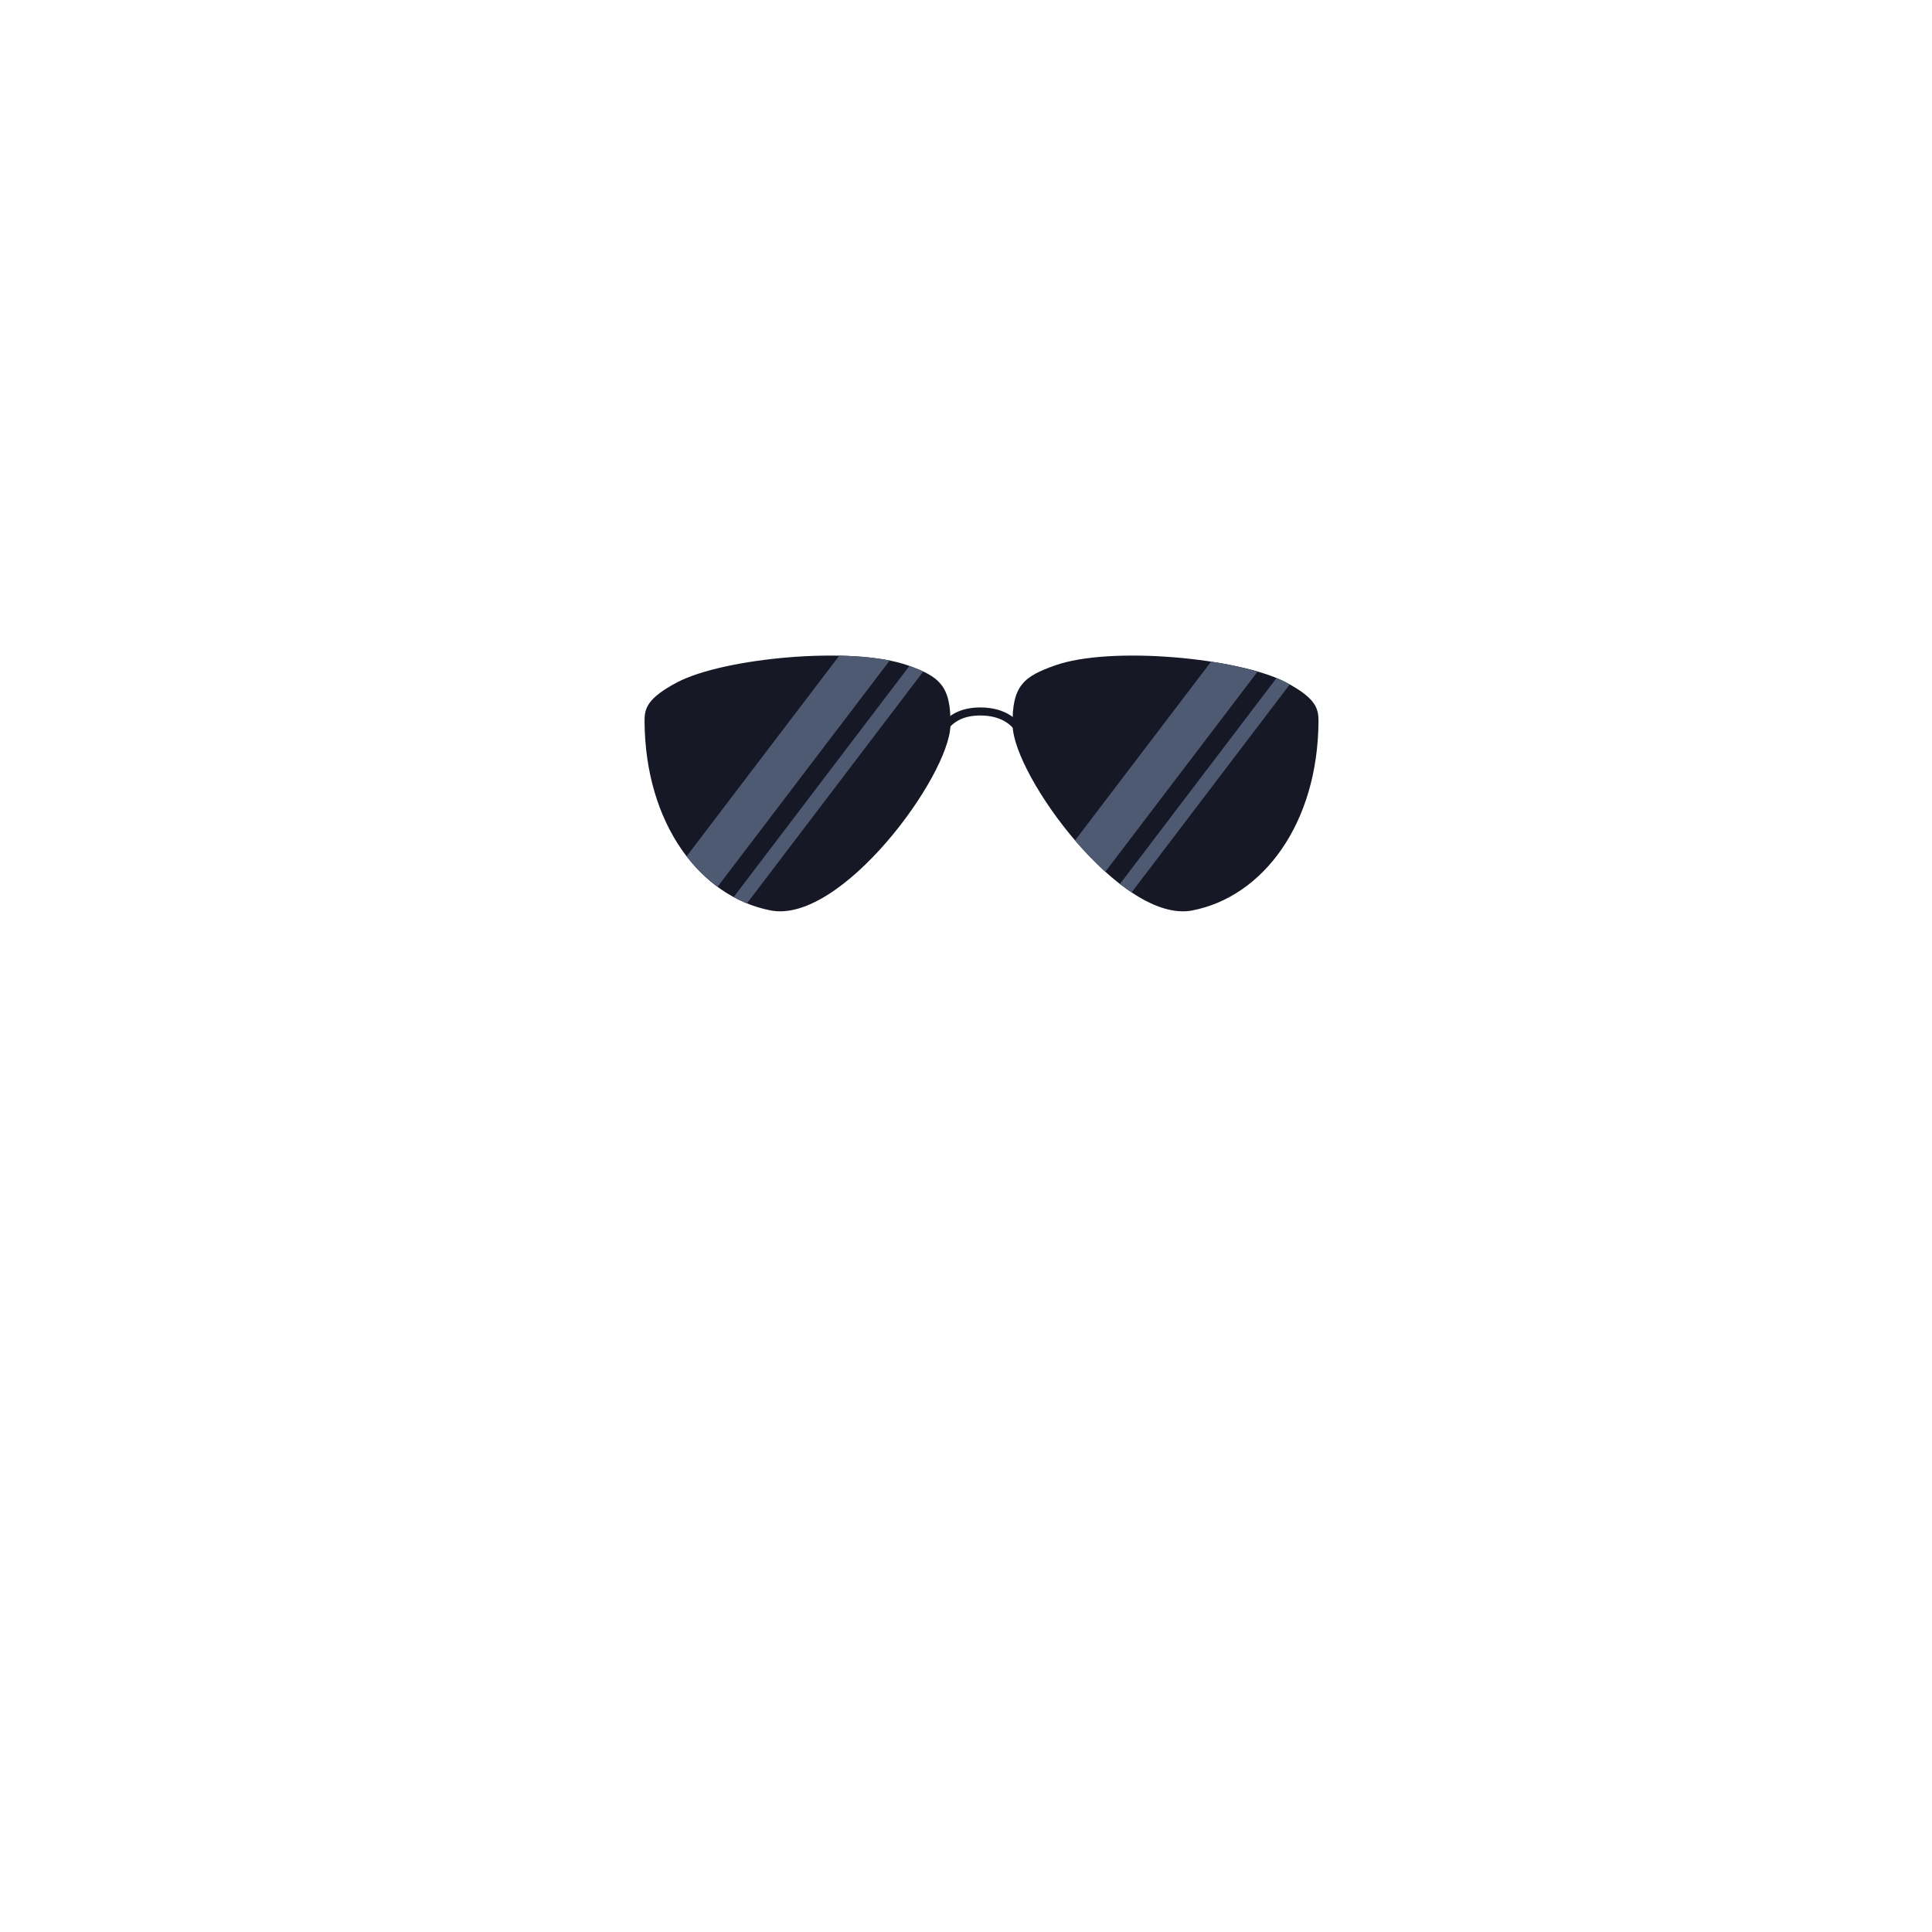
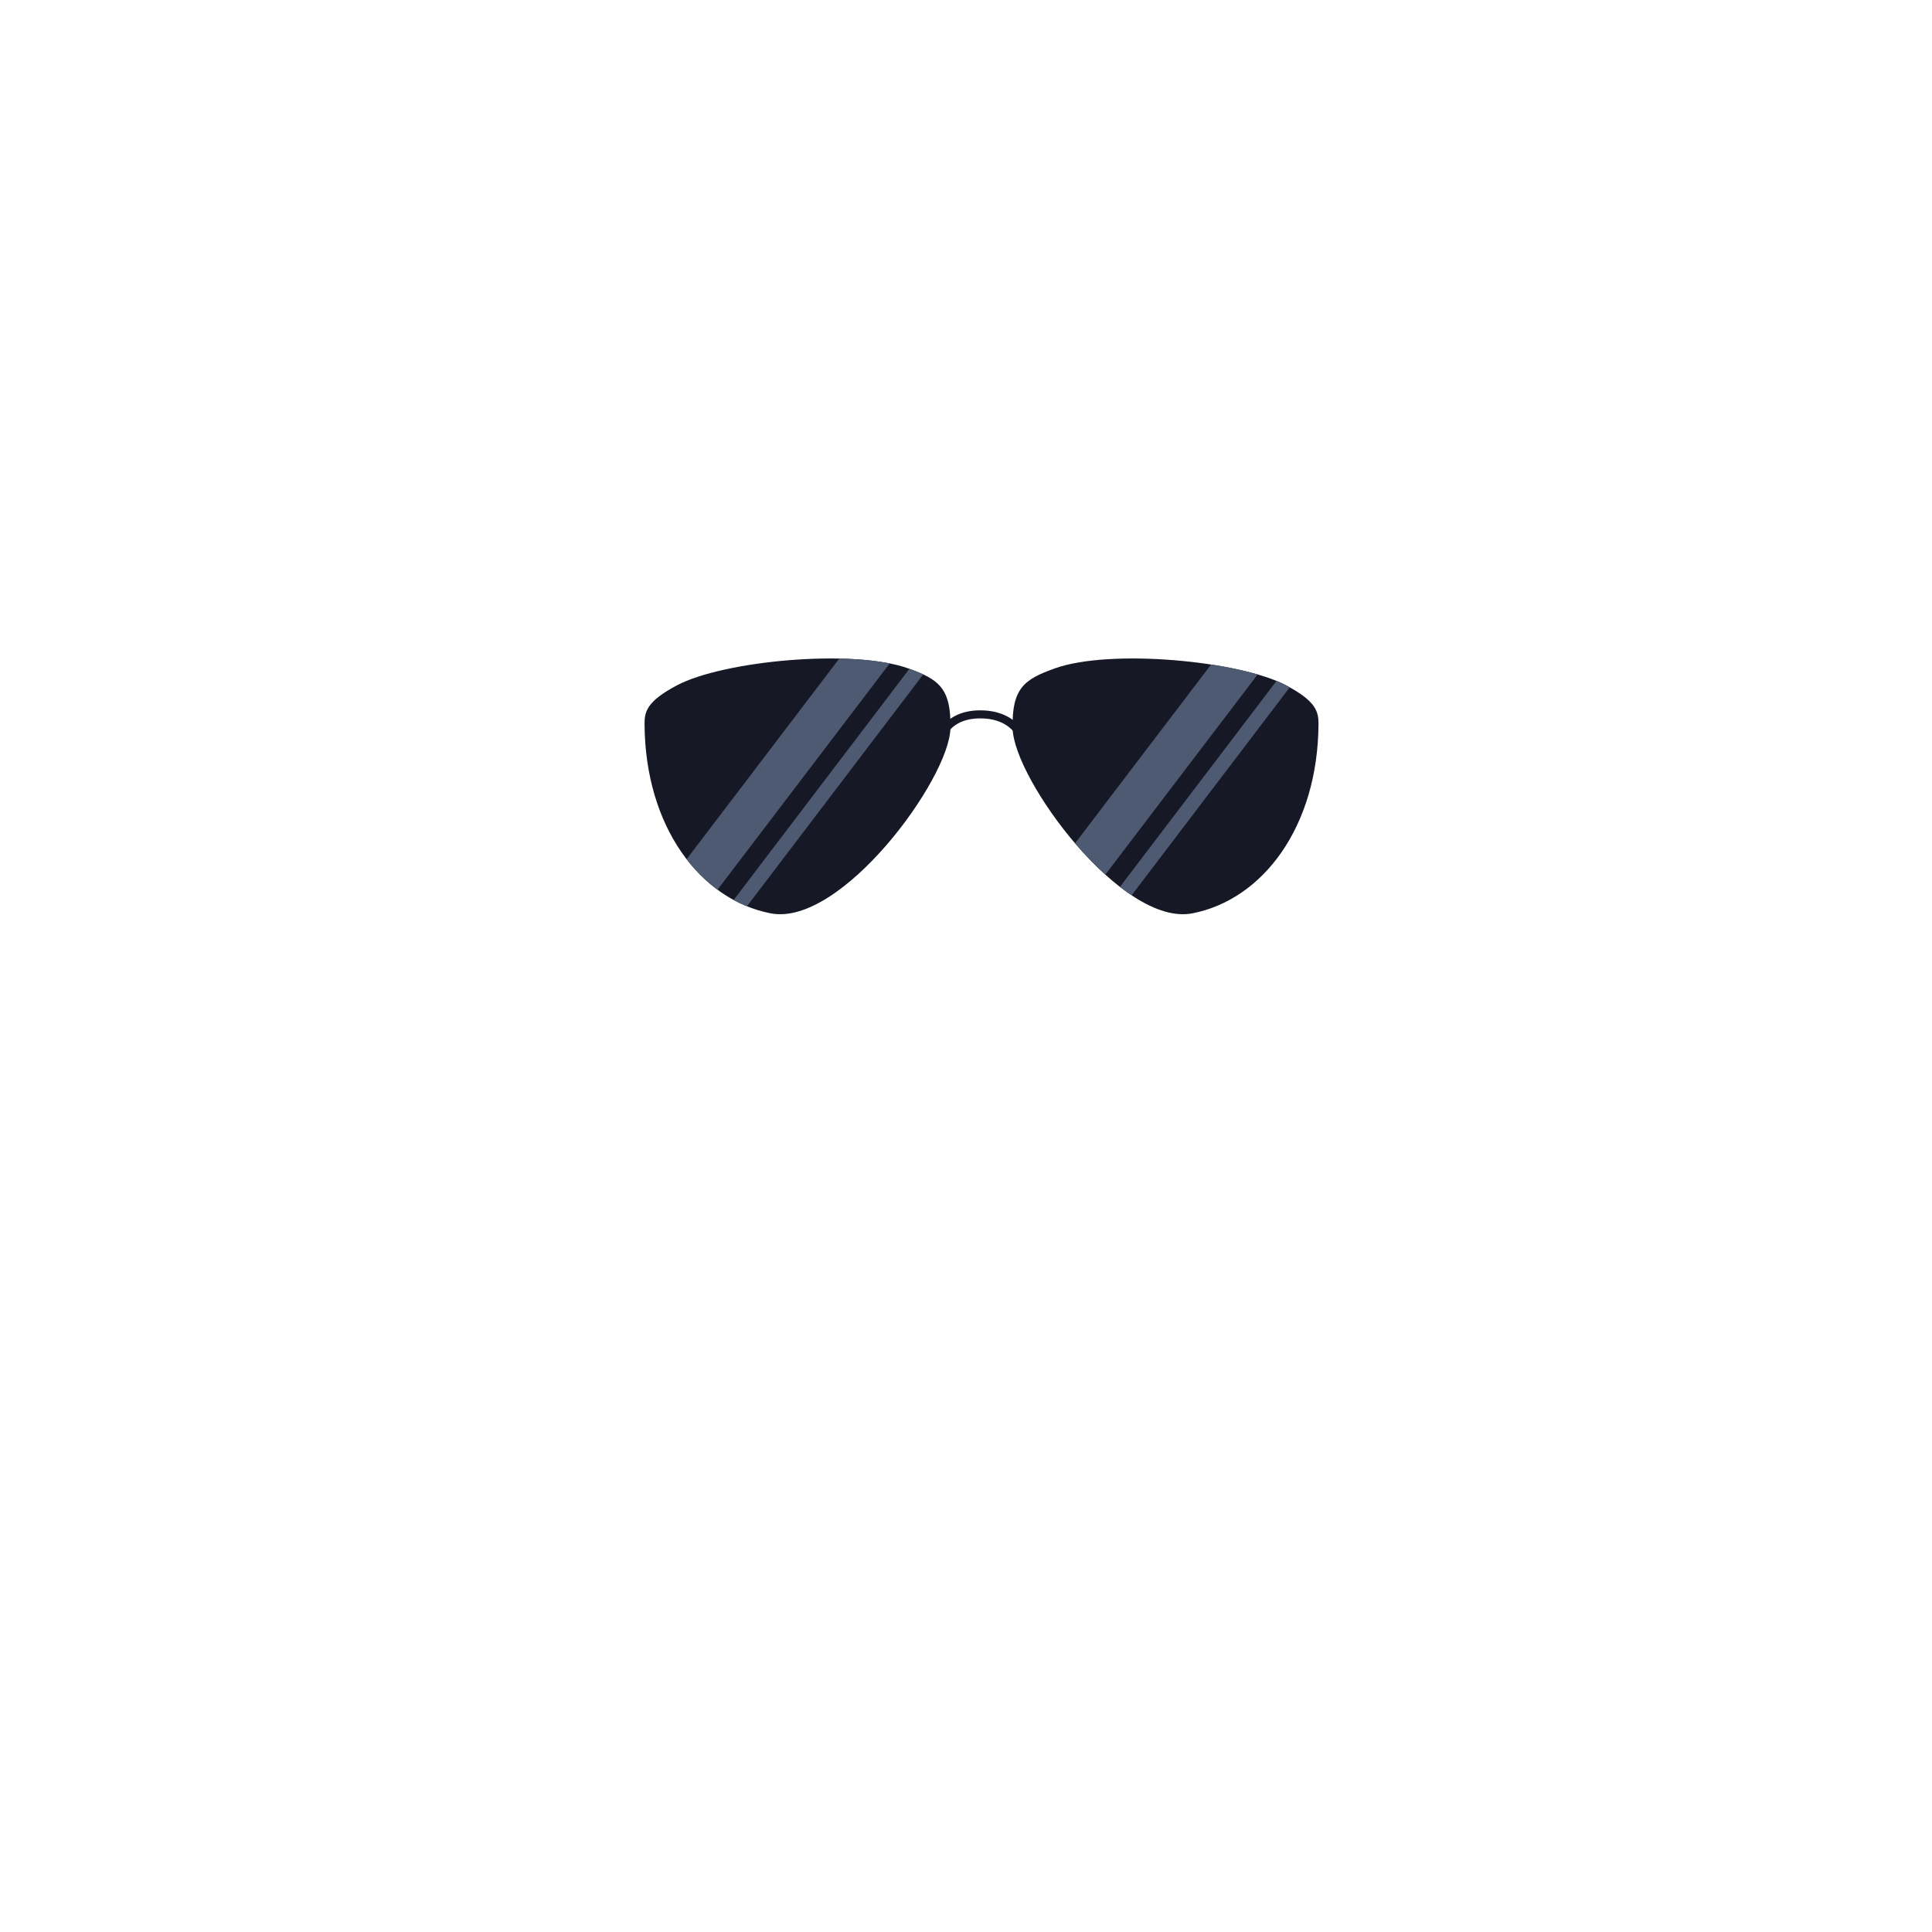
<svg xmlns="http://www.w3.org/2000/svg" viewBox="0 0 2000 2000" fill-rule="evenodd" clip-rule="evenodd" stroke-miterlimit="10">
-   <path d="M970.748 768.797s4.342-32.292 43.967-32.292 46.141 30.517 46.141 30.517" fill="none" stroke="#161826" stroke-width="8.333" />
-   <path d="M1364.908 746.628c.083-13.133-2.65-23.833-33.733-40.258-47.884-25.3-181.717-38.083-239.384-17.408-31.425 11.266-44.4 20.383-43.525 62.016 1.084 52.459 113.159 205.659 186.067 191.509 72.9-14.142 129.908-89.509 130.575-195.859m-697.68 0c-.092-13.133 2.642-23.833 33.725-40.258 47.883-25.3 181.725-38.083 239.383-17.408 31.425 11.266 44.4 20.383 43.525 62.016-1.083 52.459-113.158 205.659-186.066 191.509-72.9-14.142-129.909-89.509-130.567-195.859" fill="#161826" fill-rule="nonzero" />
-   <g transform="matrix(1,0,0,1,-551.932,-853.005) matrix(8.33333,0,0,8.33333,0,0)">
+   <path d="M970.748 771.797s4.342-32.292 43.967-32.292 46.141 30.517 46.141 30.517" fill="none" stroke="#161826" stroke-width="8.333" />
+   <path d="M1364.908 749.628c.083-13.133-2.65-23.833-33.733-40.258-47.884-25.3-181.717-38.083-239.384-17.408-31.425 11.266-44.4 20.383-43.525 62.016 1.084 52.459 113.159 205.659 186.067 191.509 72.9-14.142 129.908-89.509 130.575-195.859M667.228 749.628c-.092-13.133 2.642-23.833 33.725-40.258 47.883-25.3 181.725-38.083 239.383-17.408 31.425 11.266 44.4 20.383 43.525 62.016-1.083 52.459-113.158 205.659-186.066 191.509-72.9-14.142-129.909-89.509-130.567-195.859" fill="#161826" fill-rule="nonzero" />
+   <g transform="matrix(1,0,0,1,-551.932,-850.005) matrix(8.33333,0,0,8.33333,0,0)">
    <clipPath id="glasses-3_svg__a">
      <path d="M150.346 187.125c-3.73 1.971-4.058 3.255-4.047 4.831.079 12.762 6.92 21.806 15.668 23.503 8.749 1.698 22.198-16.686 22.328-22.981.104-4.996-1.453-6.09-5.223-7.443-2.398-.86-5.892-1.237-9.676-1.237-7.135 0-15.295 1.343-19.05 3.327z" clip-rule="nonzero" />
    </clipPath>
    <g clip-path="url(#glasses-3_svg__a)">
-       <path fill="#4e5a72" d="M177.716 183.148l-4.257-3.24-23.38 30.729 4.257 3.239zm4.03 1.544l-1.424-1.082-23.368 30.736 1.423 1.083z" />
+       <path fill="#4e5a72" d="M177.716 183.148l-4.257-3.24-23.38 30.729 4.257 3.239zM181.746 184.692l-1.424-1.082-23.368 30.736 1.423 1.083z" />
    </g>
  </g>
-   <g transform="matrix(1,0,0,1,-551.932,-853.005) matrix(8.33333,0,0,8.33333,0,0)">
+   <g transform="matrix(1,0,0,1,-551.932,-850.005) matrix(8.33333,0,0,8.33333,0,0)">
    <clipPath id="glasses-3_svg__b">
      <path d="M197.247 185.035c-3.77 1.353-5.327 2.447-5.223 7.443.13 6.295 13.579 24.679 22.328 22.981 8.748-1.697 15.589-10.741 15.669-23.503.01-1.576-.318-2.86-4.047-4.831-3.756-1.984-11.916-3.327-19.052-3.327-3.783 0-7.278.377-9.675 1.237z" clip-rule="nonzero" />
    </clipPath>
    <g clip-path="url(#glasses-3_svg__b)">
-       <path fill="#4e5a72" d="M223.829 183.986l-4.258-3.24-23.38 30.729 4.258 3.24zm4.029 1.544l-1.424-1.082-23.368 30.736 1.423 1.083z" />
+       <path fill="#4e5a72" d="M223.829 183.986l-4.258-3.24-23.38 30.729 4.258 3.24zM227.858 185.53l-1.424-1.082-23.368 30.736 1.423 1.083z" />
    </g>
  </g>
</svg>
